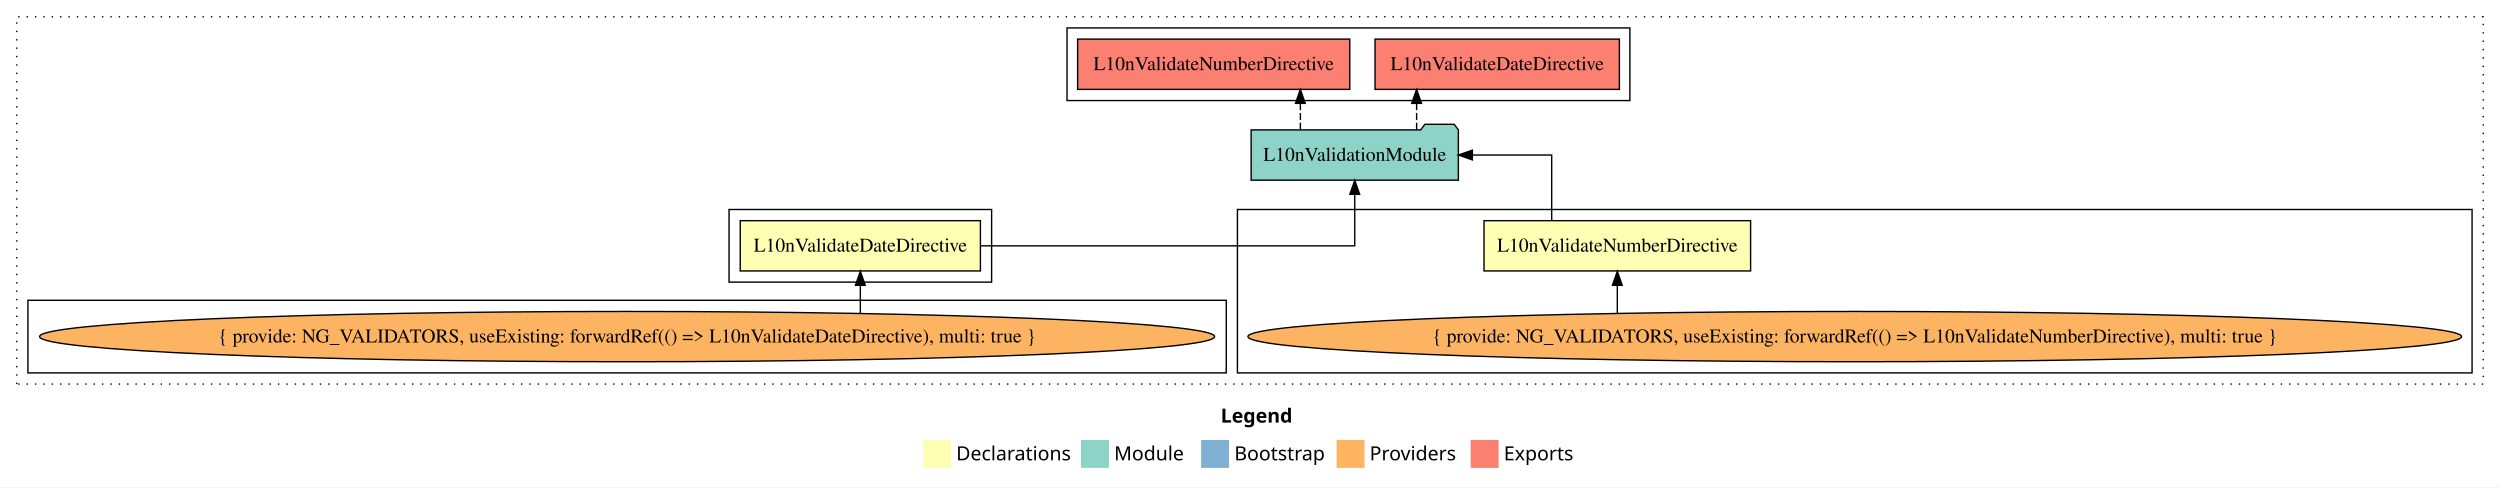
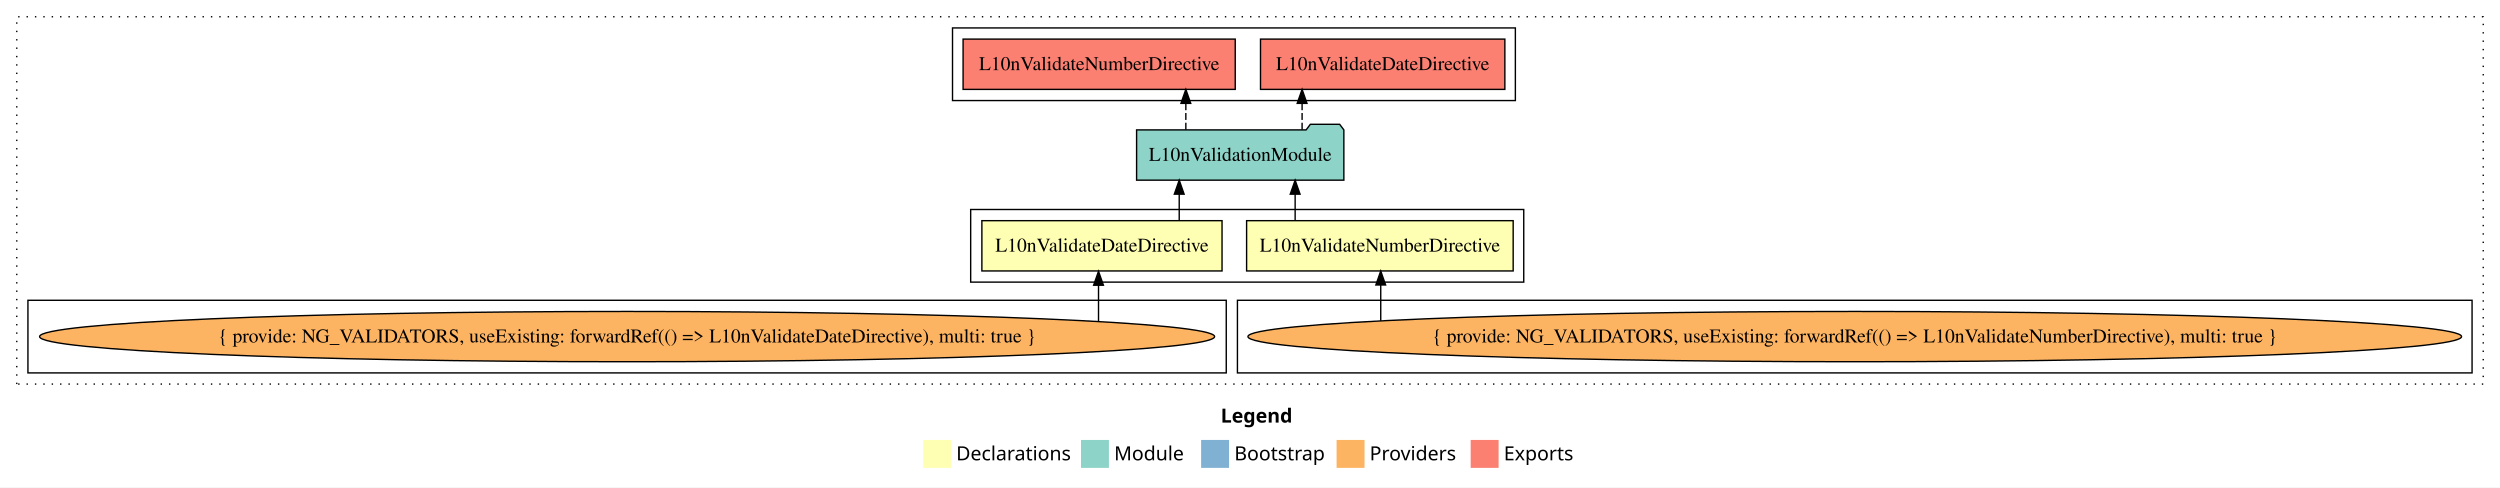
<svg xmlns="http://www.w3.org/2000/svg" width="1790pt" height="349pt" viewBox="0.00 0.00 1790.00 349.00">
  <g id="graph0" class="graph" transform="scale(1 1) rotate(0) translate(4 345)">
    <polygon fill="white" stroke="transparent" points="-4,4 -4,-345 1786,-345 1786,4 -4,4" />
    <text text-anchor="start" x="870.01" y="-42.4" font-family="sans-serif" font-weight="bold" font-size="14.00">Legend</text>
    <polygon fill="#ffffb3" stroke="transparent" points="657,-10 657,-30 677,-30 677,-10 657,-10" />
    <text text-anchor="start" x="680.63" y="-15.4" font-family="sans-serif" font-size="14.00">  Declarations</text>
    <polygon fill="#8dd3c7" stroke="transparent" points="770,-10 770,-30 790,-30 790,-10 770,-10" />
    <text text-anchor="start" x="793.73" y="-15.4" font-family="sans-serif" font-size="14.00">  Module</text>
    <polygon fill="#80b1d3" stroke="transparent" points="856,-10 856,-30 876,-30 876,-10 856,-10" />
    <text text-anchor="start" x="879.78" y="-15.4" font-family="sans-serif" font-size="14.00">  Bootstrap</text>
    <polygon fill="#fdb462" stroke="transparent" points="953,-10 953,-30 973,-30 973,-10 953,-10" />
    <text text-anchor="start" x="976.67" y="-15.4" font-family="sans-serif" font-size="14.00">  Providers</text>
    <polygon fill="#fb8072" stroke="transparent" points="1049,-10 1049,-30 1069,-30 1069,-10 1049,-10" />
    <text text-anchor="start" x="1072.73" y="-15.4" font-family="sans-serif" font-size="14.00">  Exports</text>
    <g id="clust1" class="cluster">
      <polygon fill="none" stroke="black" stroke-dasharray="1,5" points="8,-70 8,-333 1774,-333 1774,-70 8,-70" />
    </g>
+     <g id="clust2" class="cluster">
+       <polygon fill="none" stroke="black" points="691,-143 691,-195 1087,-195 1087,-143 691,-143" />
+     </g>
    <g id="clust4" class="cluster">
-       <polygon fill="none" stroke="black" points="882,-78 882,-195 1766,-195 1766,-78 882,-78" />
-     </g>
-     <g id="clust2" class="cluster">
-       <polygon fill="none" stroke="black" points="518,-143 518,-195 706,-195 706,-143 518,-143" />
+       <polygon fill="none" stroke="black" points="882,-78 882,-130 1766,-130 1766,-78 882,-78" />
    </g>
    <g id="clust6" class="cluster">
-       <polygon fill="none" stroke="black" points="760,-273 760,-325 1163,-325 1163,-273 760,-273" />
+       <polygon fill="none" stroke="black" points="678,-273 678,-325 1081,-325 1081,-273 678,-273" />
    </g>
    <g id="clust3" class="cluster">
      <polygon fill="none" stroke="black" points="16,-78 16,-130 874,-130 874,-78 16,-78" />
    </g>
    <g id="node1" class="node">
-       <polygon fill="#ffffb3" stroke="black" points="697.98,-187 526.02,-187 526.02,-151 697.98,-151 697.98,-187" />
-       <text text-anchor="middle" x="612" y="-164.8" font-family="Times,serif" font-size="14.00">L10nValidateDateDirective</text>
+       <polygon fill="#ffffb3" stroke="black" points="870.98,-187 699.02,-187 699.02,-151 870.98,-151 870.98,-187" />
+       <text text-anchor="middle" x="785" y="-164.8" font-family="Times,serif" font-size="14.00">L10nValidateDateDirective</text>
    </g>
    <g id="node3" class="node">
-       <polygon fill="#8dd3c7" stroke="black" points="1040.2,-252 1037.2,-256 1016.2,-256 1013.2,-252 891.8,-252 891.8,-216 1040.2,-216 1040.2,-252" />
-       <text text-anchor="middle" x="966" y="-229.8" font-family="Times,serif" font-size="14.00">L10nValidationModule</text>
+       <polygon fill="#8dd3c7" stroke="black" points="958.2,-252 955.2,-256 934.2,-256 931.2,-252 809.8,-252 809.8,-216 958.2,-216 958.2,-252" />
+       <text text-anchor="middle" x="884" y="-229.8" font-family="Times,serif" font-size="14.00">L10nValidationModule</text>
    </g>
    <g id="edge1" class="edge">
-       <path fill="none" stroke="black" d="M698.15,-169C802.93,-169 966,-169 966,-169 966,-169 966,-205.89 966,-205.89" />
-       <polygon fill="black" stroke="black" points="962.5,-205.89 966,-215.89 969.5,-205.89 962.5,-205.89" />
+       <path fill="none" stroke="black" d="M840.32,-187.11C840.32,-187.11 840.32,-205.99 840.32,-205.99" />
+       <polygon fill="black" stroke="black" points="836.82,-205.99 840.32,-215.99 843.82,-205.99 836.82,-205.99" />
    </g>
    <g id="node2" class="node">
-       <polygon fill="#ffffb3" stroke="black" points="1249.43,-187 1058.57,-187 1058.57,-151 1249.43,-151 1249.43,-187" />
-       <text text-anchor="middle" x="1154" y="-164.8" font-family="Times,serif" font-size="14.00">L10nValidateNumberDirective</text>
+       <polygon fill="#ffffb3" stroke="black" points="1079.43,-187 888.57,-187 888.57,-151 1079.43,-151 1079.43,-187" />
+       <text text-anchor="middle" x="984" y="-164.8" font-family="Times,serif" font-size="14.00">L10nValidateNumberDirective</text>
    </g>
    <g id="edge3" class="edge">
-       <path fill="none" stroke="black" d="M1107.01,-187.11C1107.01,-206.34 1107.01,-234 1107.01,-234 1107.01,-234 1050.22,-234 1050.22,-234" />
-       <polygon fill="black" stroke="black" points="1050.22,-230.5 1040.22,-234 1050.22,-237.5 1050.22,-230.5" />
+       <path fill="none" stroke="black" d="M923.32,-187.11C923.32,-187.11 923.32,-205.99 923.32,-205.99" />
+       <polygon fill="black" stroke="black" points="919.82,-205.99 923.32,-215.99 926.82,-205.99 919.82,-205.99" />
    </g>
    <g id="node6" class="node">
-       <polygon fill="#fb8072" stroke="black" points="1155.48,-317 980.52,-317 980.52,-281 1155.48,-281 1155.48,-317" />
-       <text text-anchor="middle" x="1068" y="-294.8" font-family="Times,serif" font-size="14.00">L10nValidateDateDirective </text>
+       <polygon fill="#fb8072" stroke="black" points="1073.48,-317 898.52,-317 898.52,-281 1073.48,-281 1073.48,-317" />
+       <text text-anchor="middle" x="986" y="-294.8" font-family="Times,serif" font-size="14.00">L10nValidateDateDirective </text>
    </g>
    <g id="edge5" class="edge">
-       <path fill="none" stroke="black" stroke-dasharray="5,2" d="M1010.3,-252.11C1010.3,-252.11 1010.3,-270.99 1010.3,-270.99" />
-       <polygon fill="black" stroke="black" points="1006.8,-270.99 1010.3,-280.99 1013.8,-270.99 1006.8,-270.99" />
+       <path fill="none" stroke="black" stroke-dasharray="5,2" d="M928.3,-252.11C928.3,-252.11 928.3,-270.99 928.3,-270.99" />
+       <polygon fill="black" stroke="black" points="924.8,-270.99 928.3,-280.99 931.8,-270.99 924.8,-270.99" />
    </g>
    <g id="node7" class="node">
-       <polygon fill="#fb8072" stroke="black" points="962.43,-317 767.57,-317 767.57,-281 962.43,-281 962.43,-317" />
-       <text text-anchor="middle" x="865" y="-294.8" font-family="Times,serif" font-size="14.00">L10nValidateNumberDirective </text>
+       <polygon fill="#fb8072" stroke="black" points="880.43,-317 685.57,-317 685.57,-281 880.43,-281 880.43,-317" />
+       <text text-anchor="middle" x="783" y="-294.8" font-family="Times,serif" font-size="14.00">L10nValidateNumberDirective </text>
    </g>
    <g id="edge6" class="edge">
-       <path fill="none" stroke="black" stroke-dasharray="5,2" d="M927.06,-252.11C927.06,-252.11 927.06,-270.99 927.06,-270.99" />
-       <polygon fill="black" stroke="black" points="923.56,-270.99 927.06,-280.99 930.56,-270.99 923.56,-270.99" />
+       <path fill="none" stroke="black" stroke-dasharray="5,2" d="M845.06,-252.11C845.06,-252.11 845.06,-270.99 845.06,-270.99" />
+       <polygon fill="black" stroke="black" points="841.56,-270.99 845.06,-280.99 848.56,-270.99 841.56,-270.99" />
    </g>
    <g id="node4" class="node">
      <ellipse fill="#fdb462" stroke="black" cx="445" cy="-104" rx="420.66" ry="18" />
      <text text-anchor="middle" x="445" y="-99.8" font-family="Times,serif" font-size="14.00">{ provide: NG_VALIDATORS, useExisting: forwardRef(() =&gt; L10nValidateDateDirective), multi: true }</text>
    </g>
    <g id="edge2" class="edge">
-       <path fill="none" stroke="black" d="M612,-120.74C612,-120.74 612,-140.72 612,-140.72" />
-       <polygon fill="black" stroke="black" points="608.5,-140.72 612,-150.72 615.5,-140.72 608.5,-140.72" />
+       <path fill="none" stroke="black" d="M782.54,-115.03C782.54,-115.03 782.54,-140.78 782.54,-140.78" />
+       <polygon fill="black" stroke="black" points="779.04,-140.78 782.54,-150.78 786.04,-140.78 779.04,-140.78" />
    </g>
    <g id="node5" class="node">
      <ellipse fill="#fdb462" stroke="black" cx="1324" cy="-104" rx="434.49" ry="18" />
      <text text-anchor="middle" x="1324" y="-99.8" font-family="Times,serif" font-size="14.00">{ provide: NG_VALIDATORS, useExisting: forwardRef(() =&gt; L10nValidateNumberDirective), multi: true }</text>
    </g>
    <g id="edge4" class="edge">
-       <path fill="none" stroke="black" d="M1154,-120.74C1154,-120.74 1154,-140.72 1154,-140.72" />
-       <polygon fill="black" stroke="black" points="1150.5,-140.72 1154,-150.72 1157.5,-140.72 1150.5,-140.72" />
+       <path fill="none" stroke="black" d="M984.61,-115.32C984.61,-115.32 984.61,-140.94 984.61,-140.94" />
+       <polygon fill="black" stroke="black" points="981.11,-140.94 984.61,-150.94 988.11,-140.94 981.11,-140.94" />
    </g>
  </g>
</svg>
